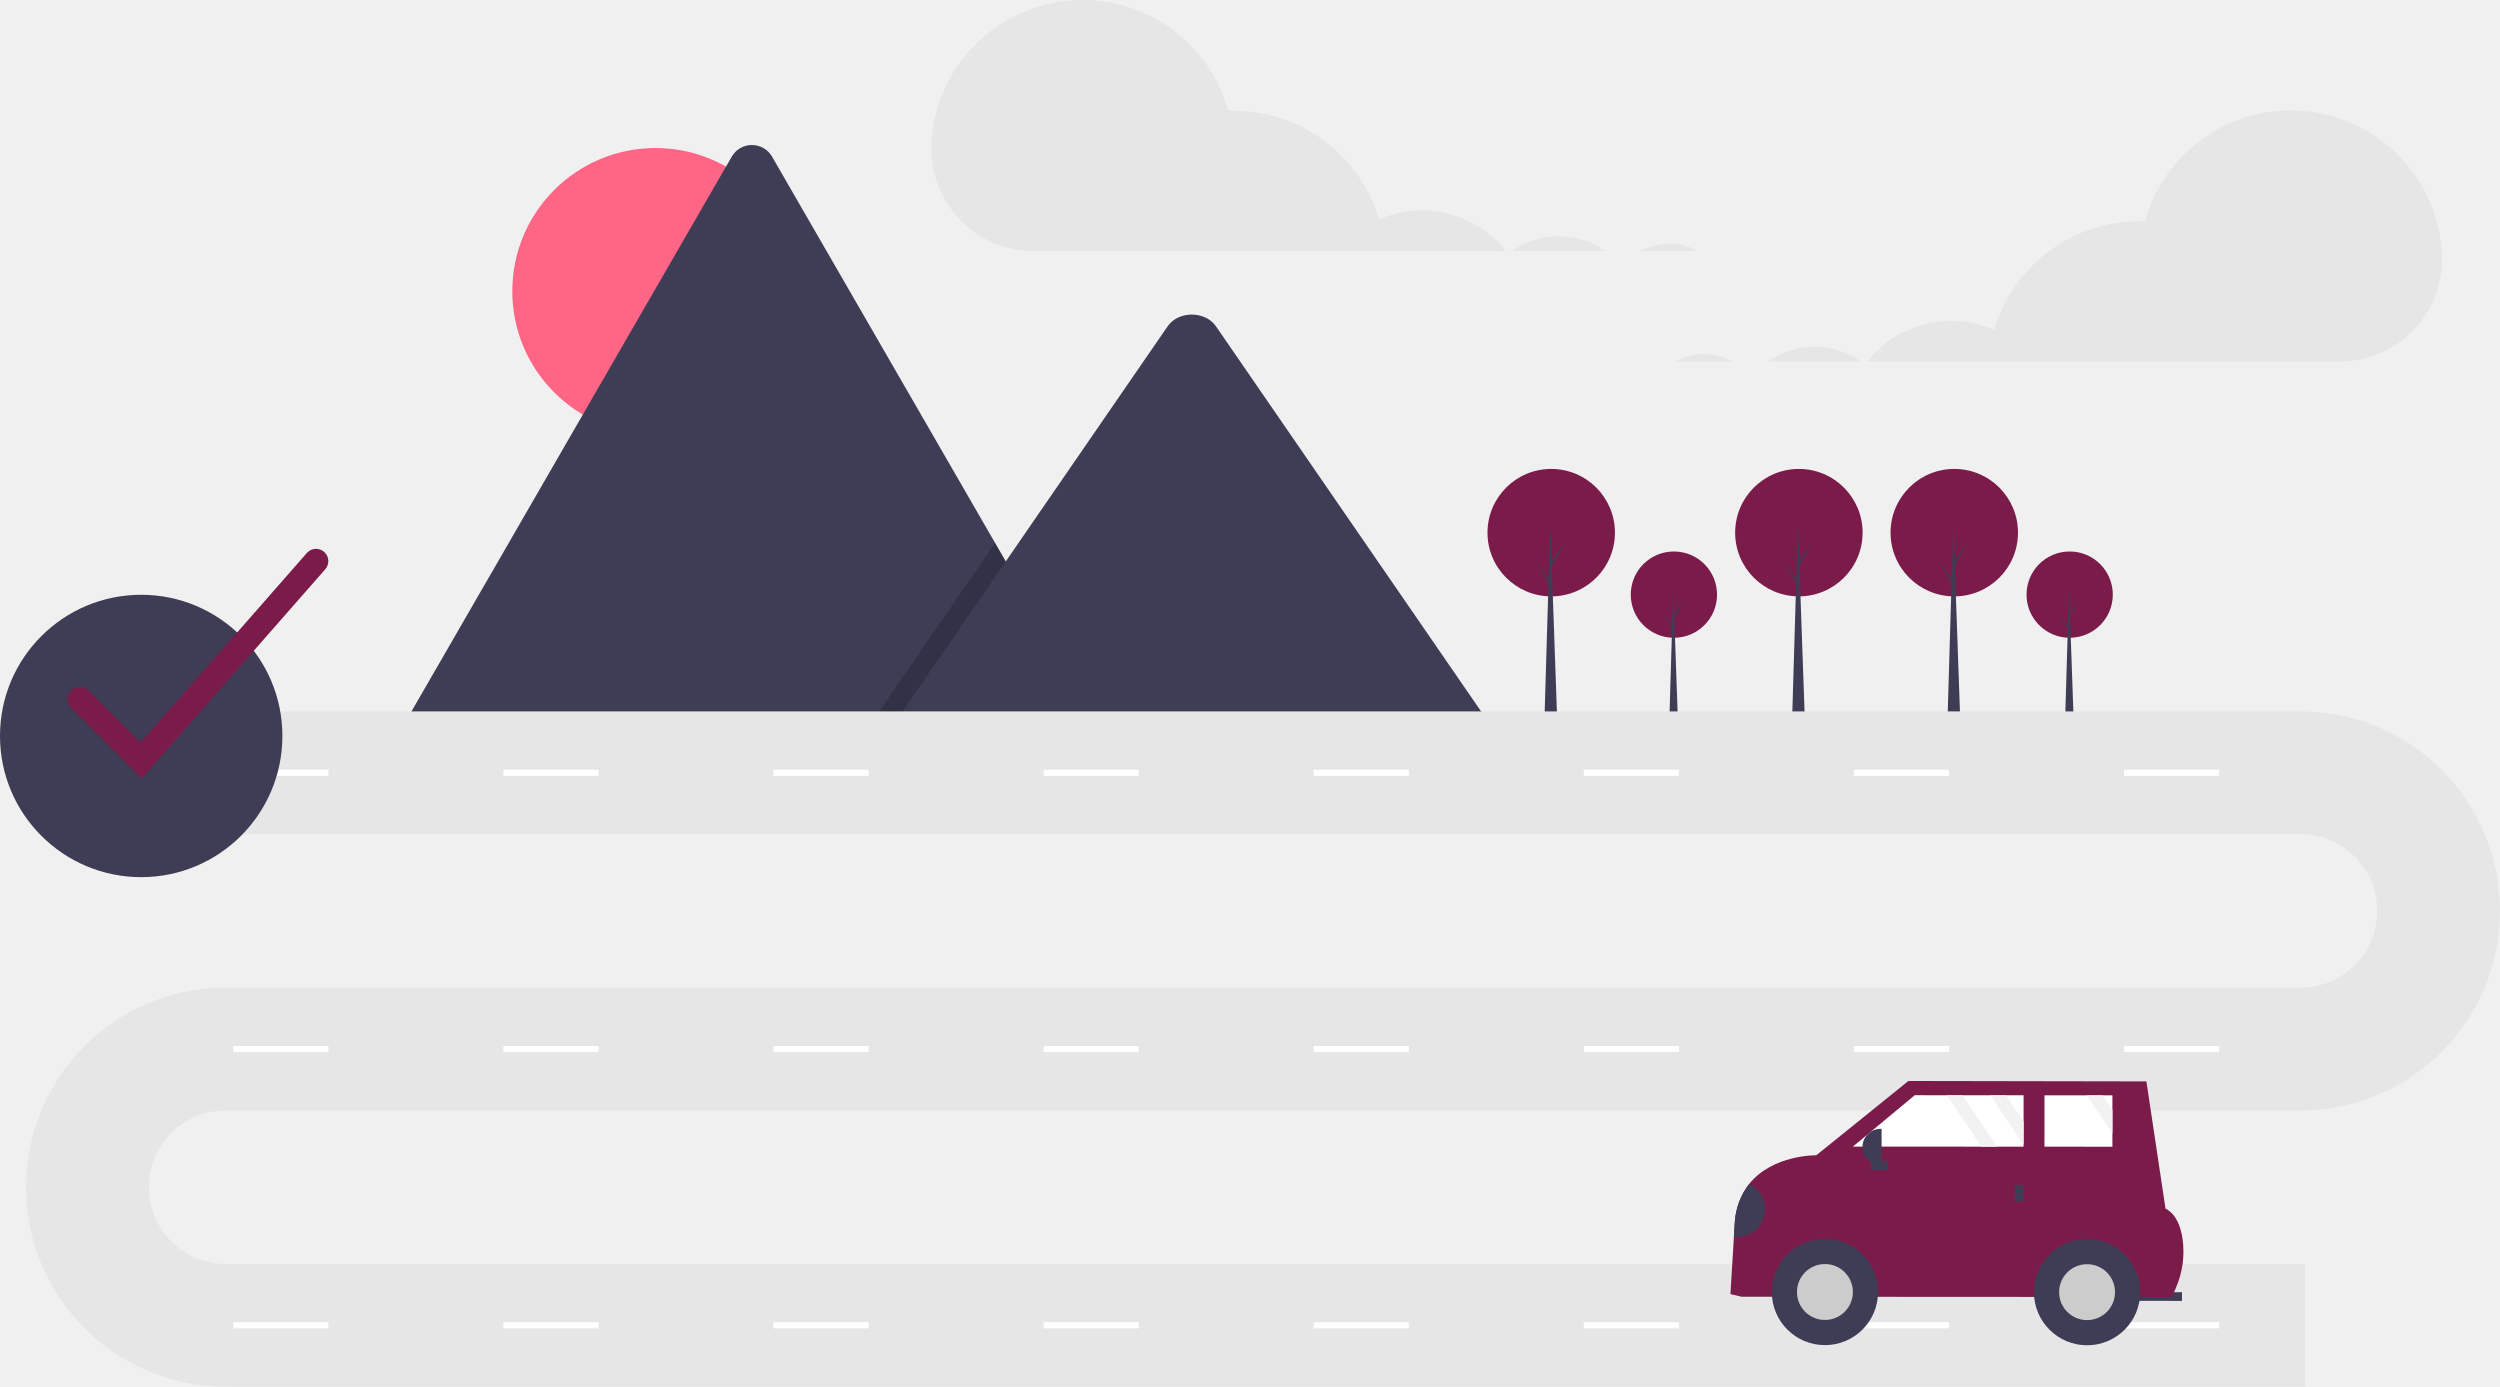
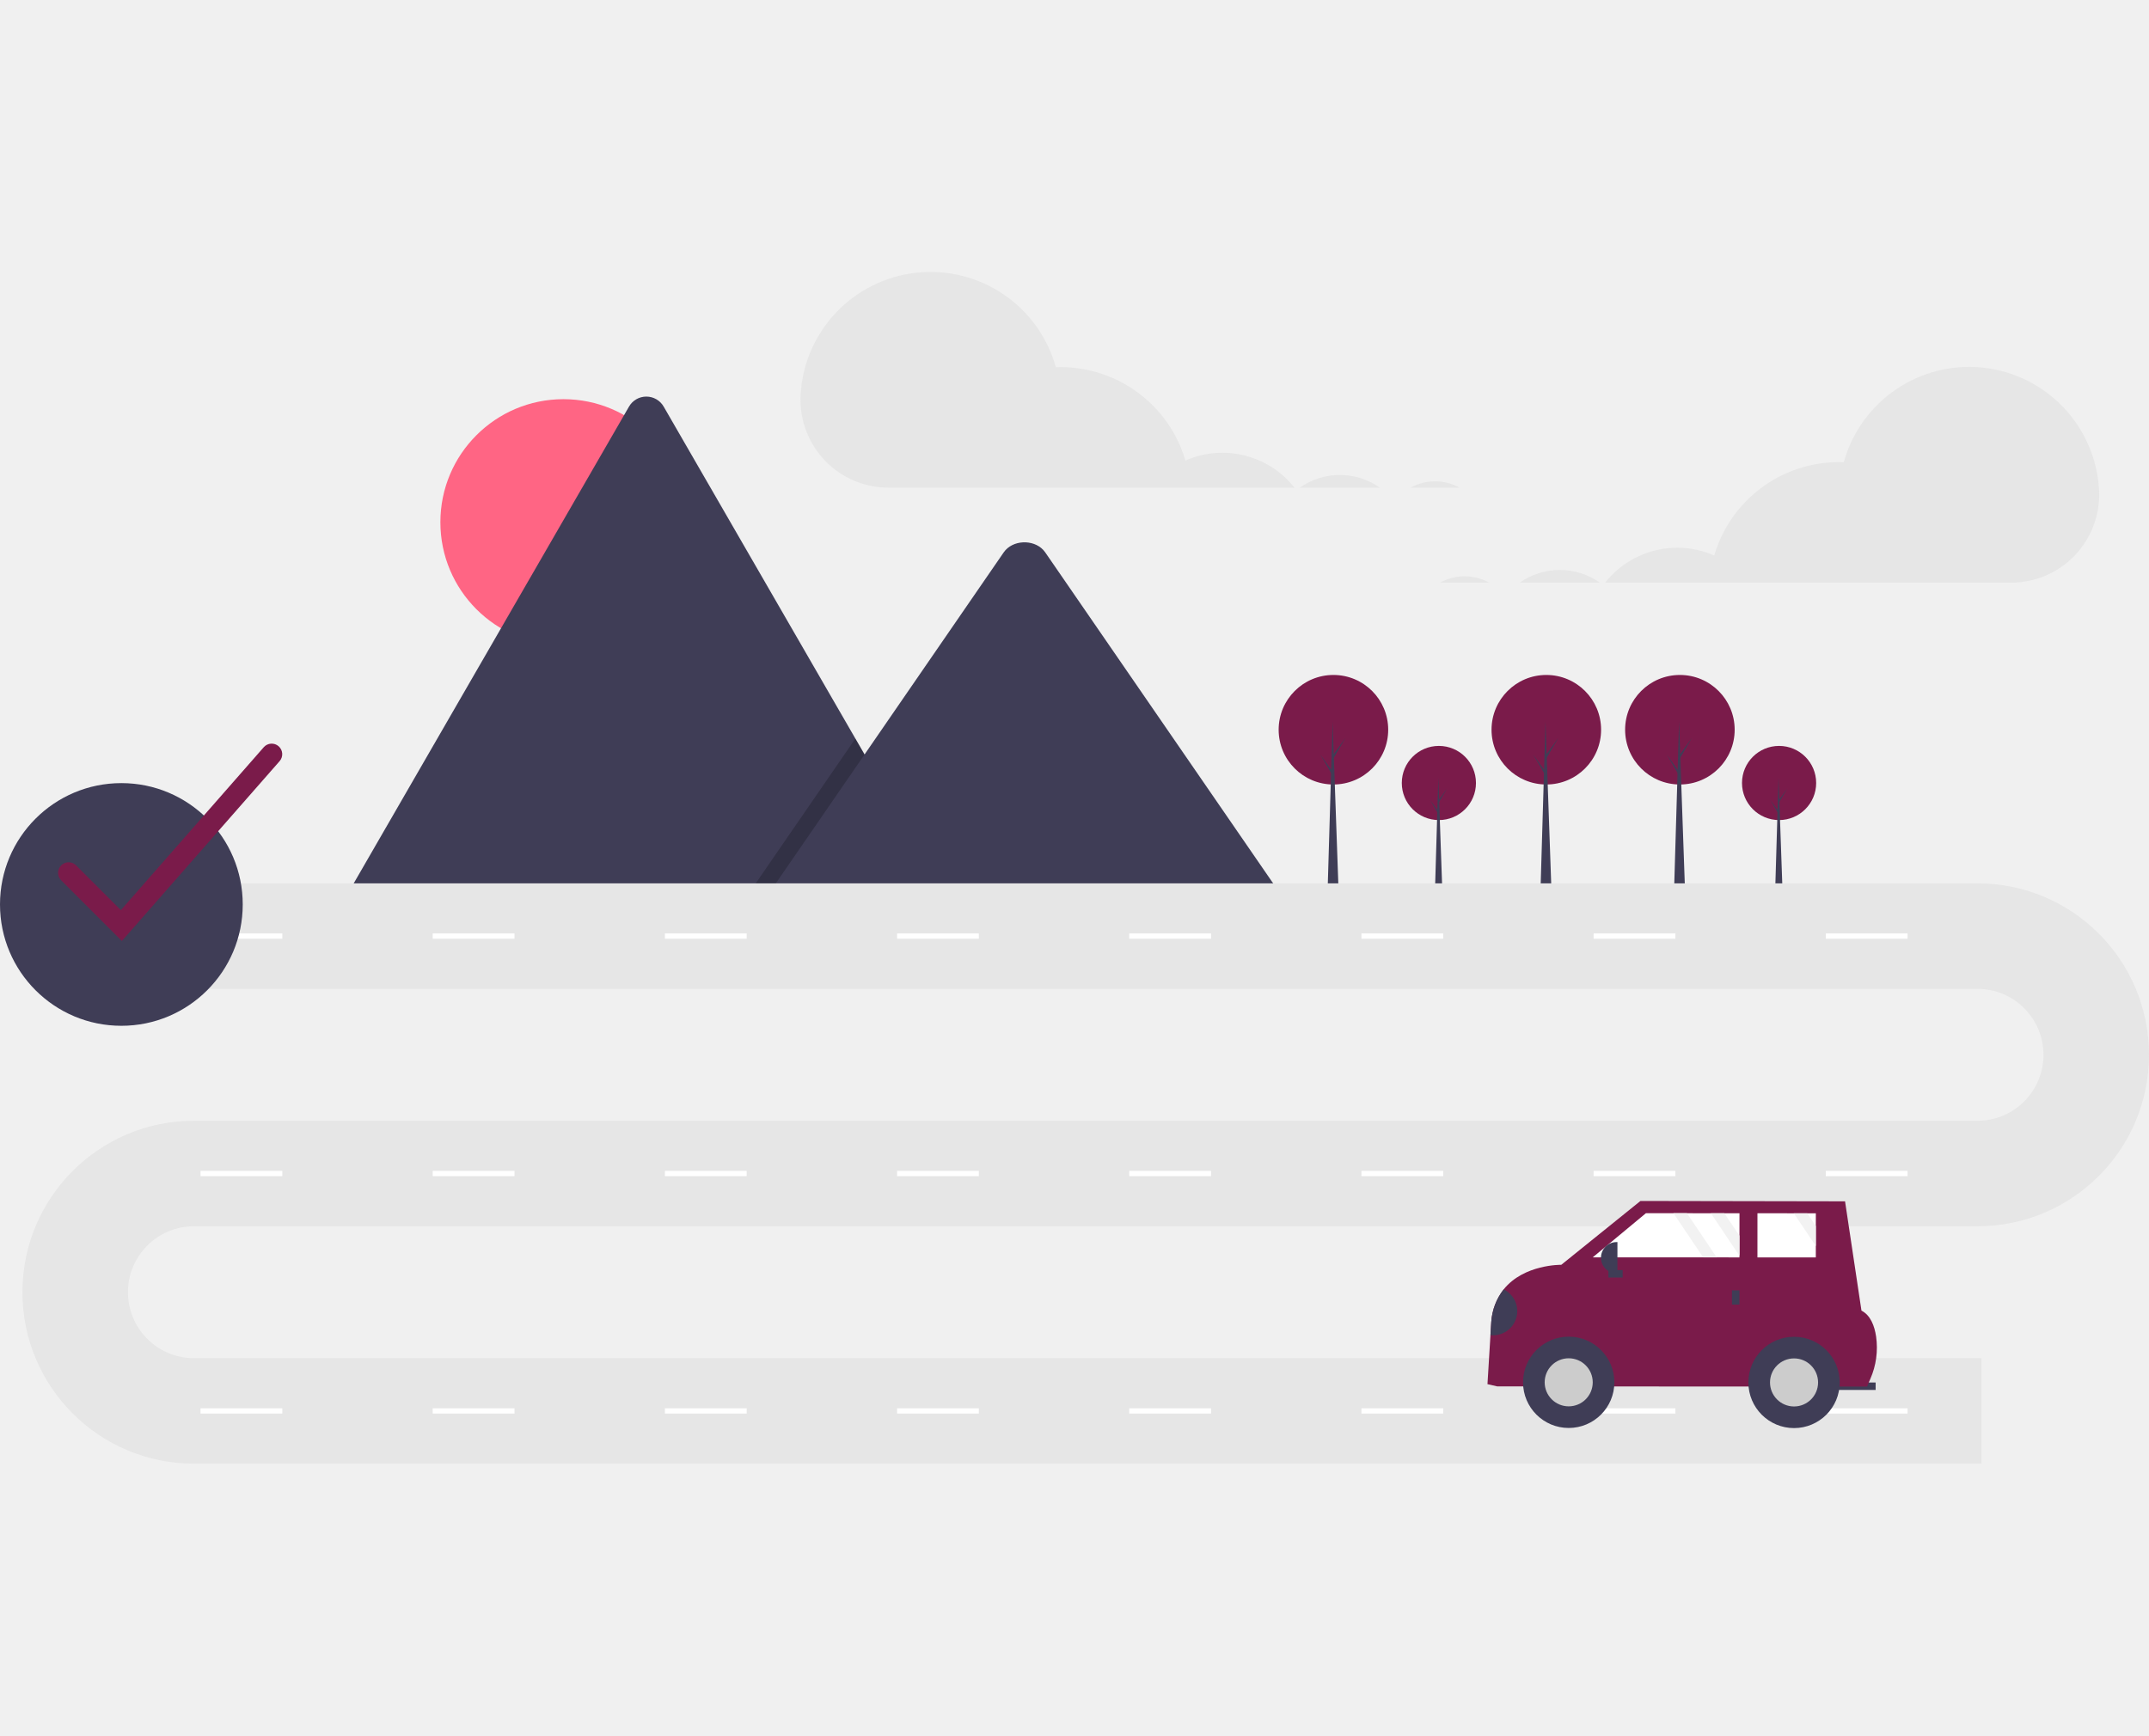
- <svg xmlns="http://www.w3.org/2000/svg" data-name="Layer 1" width="886.351" height="491.631" viewBox="0 0 886.351 491.631">
+ <svg xmlns="http://www.w3.org/2000/svg" data-name="Layer 1" width="721.112" height="582.535" viewBox="0 0 886.351 491.631">
  <circle cx="232.396" cy="103.246" r="50.763" fill="#ff6584" />
  <path d="M548.406,463.863H299.38a5.079,5.079,0,0,1-.931-.074L416.227,259.78a8.246,8.246,0,0,1,14.355,0L509.626,396.686l3.787,6.551Z" transform="translate(-156.8244 -204.1844)" fill="#3f3d56" />
  <polygon points="391.582 259.678 306.558 259.678 348.296 199.052 351.3 194.685 352.802 192.502 356.589 199.052 391.582 259.678" opacity="0.2" />
  <path d="M687.062,463.863H471.675l41.738-60.626,3.004-4.367,54.388-79.007c3.566-5.178,12.144-5.501,16.336-.977a9.83,9.83,0,0,1,.783.977Z" transform="translate(-156.8244 -204.1844)" fill="#3f3d56" />
  <circle cx="593.463" cy="210.82" r="15.296" fill="#7a1b4a" />
  <polygon points="594.938 256.894 591.805 256.894 593.233 208.516 594.938 256.894" fill="#3f3d56" />
  <polygon points="593.509 217.685 596.873 213.031 593.463 218.837 593.095 218.192 593.509 217.685" fill="#3f3d56" />
  <polygon points="593.141 222.384 589.777 217.731 593.187 223.536 593.555 222.891 593.141 222.384" fill="#3f3d56" />
  <circle cx="733.78" cy="210.82" r="15.296" fill="#7a1b4a" />
  <polygon points="735.254 256.894 732.121 256.894 733.55 208.516 735.254 256.894" fill="#3f3d56" />
  <polygon points="733.826 217.685 737.19 213.031 733.78 218.837 733.411 218.192 733.826 217.685" fill="#3f3d56" />
  <polygon points="733.458 222.384 730.094 217.731 733.504 223.536 733.872 222.891 733.458 222.384" fill="#3f3d56" />
  <circle cx="637.775" cy="188.846" r="22.592" fill="#7a1b4a" />
  <polygon points="639.952 256.894 635.325 256.894 637.434 185.444 639.952 256.894" fill="#3f3d56" />
  <polygon points="637.843 198.985 642.81 192.113 637.775 200.687 637.23 199.734 637.843 198.985" fill="#3f3d56" />
  <polygon points="637.298 205.926 632.331 199.054 637.366 207.627 637.911 206.675 637.298 205.926" fill="#3f3d56" />
  <circle cx="692.868" cy="188.846" r="22.592" fill="#7a1b4a" />
  <polygon points="695.046 256.894 690.419 256.894 692.528 185.444 695.046 256.894" fill="#3f3d56" />
  <polygon points="692.936 198.985 697.904 192.113 692.868 200.687 692.324 199.734 692.936 198.985" fill="#3f3d56" />
  <polygon points="692.392 205.926 687.424 199.054 692.46 207.627 693.004 206.675 692.392 205.926" fill="#3f3d56" />
  <circle cx="549.969" cy="188.846" r="22.592" fill="#7a1b4a" />
  <polygon points="552.146 256.894 547.519 256.894 549.629 185.444 552.146 256.894" fill="#3f3d56" />
  <polygon points="550.037 198.985 555.004 192.113 549.969 200.687 549.425 199.734 550.037 198.985" fill="#3f3d56" />
  <polygon points="549.493 205.926 544.525 199.054 549.561 207.627 550.105 206.675 549.493 205.926" fill="#3f3d56" />
  <path d="M974.074,695.816H236.808a70.734,70.734,0,1,1,0-141.468H972.442a27.205,27.205,0,0,0,0-54.411H212.323v-43.529H972.442a70.734,70.734,0,1,1,0,141.468H236.808a27.205,27.205,0,1,0,0,54.411H974.074Z" transform="translate(-156.8244 -204.1844)" fill="#e6e6e6" />
  <rect x="82.704" y="272.9" width="33.735" height="2.176" fill="#fff" />
  <rect x="178.467" y="272.9" width="33.735" height="2.176" fill="#fff" />
  <rect x="274.23" y="272.9" width="33.735" height="2.176" fill="#fff" />
  <rect x="369.993" y="272.9" width="33.735" height="2.176" fill="#fff" />
  <rect x="465.756" y="272.9" width="33.735" height="2.176" fill="#fff" />
  <rect x="561.519" y="272.9" width="33.735" height="2.176" fill="#fff" />
  <rect x="657.282" y="272.9" width="33.735" height="2.176" fill="#fff" />
  <rect x="753.045" y="272.9" width="33.735" height="2.176" fill="#fff" />
  <rect x="82.704" y="370.839" width="33.735" height="2.176" fill="#fff" />
  <rect x="178.467" y="370.839" width="33.735" height="2.176" fill="#fff" />
  <rect x="274.23" y="370.839" width="33.735" height="2.176" fill="#fff" />
  <rect x="369.993" y="370.839" width="33.735" height="2.176" fill="#fff" />
  <rect x="465.756" y="370.839" width="33.735" height="2.176" fill="#fff" />
  <rect x="561.519" y="370.839" width="33.735" height="2.176" fill="#fff" />
  <rect x="657.282" y="370.839" width="33.735" height="2.176" fill="#fff" />
  <rect x="753.045" y="370.839" width="33.735" height="2.176" fill="#fff" />
  <rect x="82.704" y="468.779" width="33.735" height="2.176" fill="#fff" />
  <rect x="178.467" y="468.779" width="33.735" height="2.176" fill="#fff" />
  <rect x="274.23" y="468.779" width="33.735" height="2.176" fill="#fff" />
  <rect x="369.993" y="468.779" width="33.735" height="2.176" fill="#fff" />
  <rect x="465.756" y="468.779" width="33.735" height="2.176" fill="#fff" />
  <rect x="561.519" y="468.779" width="33.735" height="2.176" fill="#fff" />
  <rect x="657.282" y="468.779" width="33.735" height="2.176" fill="#fff" />
  <rect x="753.045" y="468.779" width="33.735" height="2.176" fill="#fff" />
  <path d="M732.01,298.879a28.992,28.992,0,0,0-6.045-5.704h12.624A21.114,21.114,0,0,0,732.01,298.879Z" transform="translate(-156.8244 -204.1844)" fill="none" />
  <path d="M690.743,293.176h2.176c-.468.328-.936.655-1.383,1.01C691.281,293.842,691.009,293.511,690.743,293.176Z" transform="translate(-156.8244 -204.1844)" fill="none" />
  <path d="M748.692,290.559a20.833,20.833,0,0,1,10.129,2.617H738.589A20.742,20.742,0,0,1,748.692,290.559Z" transform="translate(-156.8244 -204.1844)" fill="#e6e6e6" />
  <path d="M709.431,287.941a28.623,28.623,0,0,1,16.534,5.235H692.919A28.616,28.616,0,0,1,709.431,287.941Z" transform="translate(-156.8244 -204.1844)" fill="#e6e6e6" />
  <path d="M487.036,254.807a53.656,53.656,0,0,1,105.274-11.313c.65-.023,1.3-.049,1.955-.049a53.669,53.669,0,0,1,51.482,38.538A37.92,37.92,0,0,1,690.743,293.176h-167.372a36.293,36.293,0,0,1-36.373-37.577Q487.014,255.204,487.036,254.807Z" transform="translate(-156.8244 -204.1844)" fill="#e6e6e6" />
  <path d="M777.587,338.055a28.992,28.992,0,0,1,6.045-5.704H771.008A21.114,21.114,0,0,1,777.587,338.055Z" transform="translate(-156.8244 -204.1844)" fill="none" />
  <path d="M818.854,332.352h-2.176c.468.328.936.655,1.383,1.01C818.316,333.018,818.588,332.687,818.854,332.352Z" transform="translate(-156.8244 -204.1844)" fill="none" />
  <path d="M760.905,329.734a20.833,20.833,0,0,0-10.129,2.617h20.232A20.742,20.742,0,0,0,760.905,329.734Z" transform="translate(-156.8244 -204.1844)" fill="#e6e6e6" />
  <path d="M800.166,327.117a28.623,28.623,0,0,0-16.534,5.235h33.046A28.616,28.616,0,0,0,800.166,327.117Z" transform="translate(-156.8244 -204.1844)" fill="#e6e6e6" />
  <path d="M1022.561,293.983a53.656,53.656,0,0,0-105.274-11.313c-.65-.023-1.3-.049-1.955-.049a53.669,53.669,0,0,0-51.482,38.538A37.92,37.92,0,0,0,818.854,332.352H986.226a36.293,36.293,0,0,0,36.373-37.577Q1022.583,294.379,1022.561,293.983Z" transform="translate(-156.8244 -204.1844)" fill="#e6e6e6" />
  <rect x="910.977" y="662.314" width="19.453" height="3.088" transform="translate(1684.227 1124.024) rotate(-179.9694)" fill="#3f3d56" />
  <path d="M770.332,663.006l4.014.928,152.533.082,1.372-3.196a32.257,32.257,0,0,0,2.371-17.442c-.657-4.414-2.303-8.799-6.042-10.704L917.811,587.59l-84.389-.151L800.772,613.773s-15.401-.277-23.768,10.14a24.45,24.45,0,0,0-5.114,13.466l-.33,5.419Z" transform="translate(-156.8244 -204.1844)" fill="#7a1b4a" />
  <circle cx="647.009" cy="458.067" r="18.835" fill="#3f3d56" />
  <circle cx="647.009" cy="458.067" r="9.913" fill="#ccc" />
  <circle cx="739.95" cy="458.117" r="18.835" fill="#3f3d56" />
  <circle cx="739.95" cy="458.117" r="9.913" fill="#ccc" />
  <polygon points="656.92 406.511 702.483 406.53 708.045 406.53 717.435 406.537 717.435 405.852 717.442 397.594 717.449 388.322 711.201 388.322 705.639 388.316 695.787 388.309 690.225 388.309 678.851 388.302 656.92 406.511" fill="#fff" />
  <polygon points="724.849 406.544 748.929 406.557 748.935 401.832 748.935 393.574 748.942 388.342 745.416 388.342 739.854 388.335 724.856 388.329 724.849 406.544" fill="#fff" />
  <rect x="871.165" y="624.31" width="3.088" height="5.867" transform="translate(1588.257 1050.768) rotate(-179.9694)" fill="#3f3d56" />
  <rect x="821.612" y="614.557" width="3.088" height="5.867" transform="translate(1284.262 -409.5198) rotate(90.03063)" fill="#3f3d56" />
  <path d="M817.138,604.397h.34a6.453,6.453,0,0,1,6.453,6.453v0a6.453,6.453,0,0,1-6.453,6.453h-.34a0,0,0,0,1,0,0V604.397A0,0,0,0,1,817.138,604.397Z" transform="translate(1483.919 1017.955) rotate(-179.9694)" fill="#3f3d56" />
  <path d="M771.559,642.797a9.975,9.975,0,0,0,5.445-18.885,24.45,24.45,0,0,0-5.114,13.466Z" transform="translate(-156.8244 -204.1844)" fill="#3f3d56" />
  <polygon points="705.639 388.316 717.435 405.852 717.442 397.594 711.201 388.322 705.639 388.316" fill="#f2f2f2" />
  <polygon points="739.854 388.335 748.935 401.832 748.935 393.574 745.416 388.342 739.854 388.335" fill="#f2f2f2" />
  <polygon points="690.225 388.309 702.483 406.53 708.045 406.53 695.787 388.309 690.225 388.309" fill="#f2f2f2" />
  <circle cx="50.058" cy="260.93" r="50.058" fill="#3f3d56" />
  <path d="M207.091,480.184l-25.051-25.051a4.353,4.353,0,0,1,6.156-6.156L206.674,467.455l58.964-67.239a4.353,4.353,0,0,1,6.545,5.74Z" transform="translate(-156.8244 -204.1844)" fill="#7a1b4a" />
</svg>
